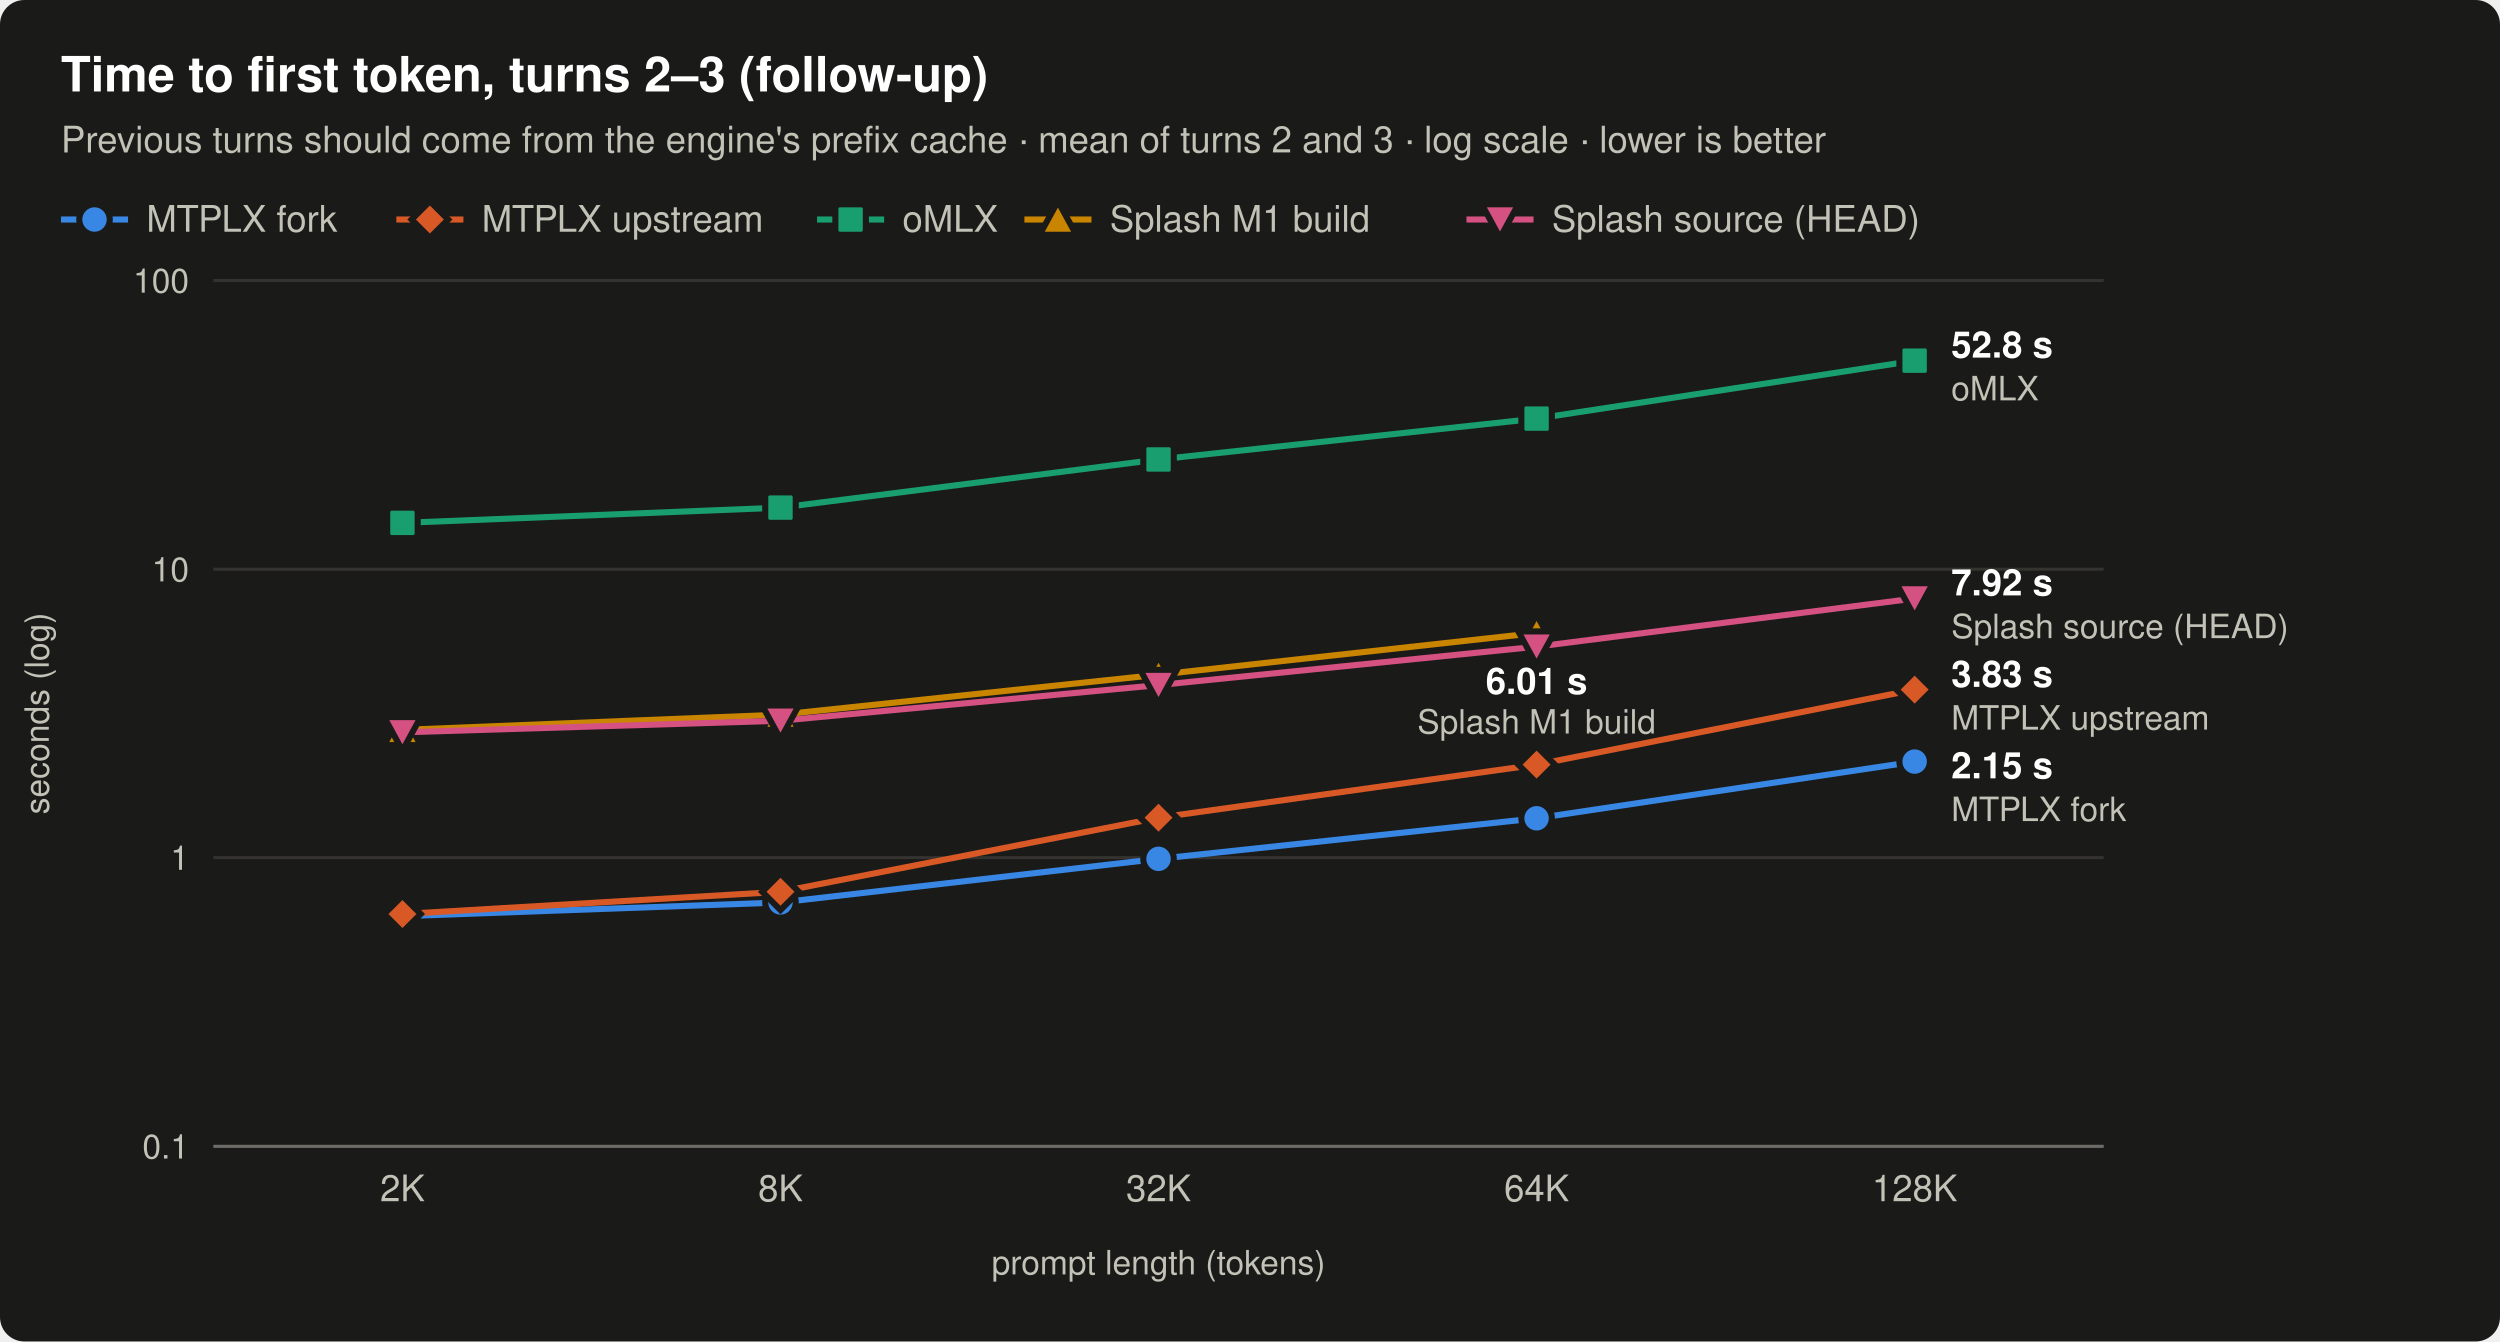
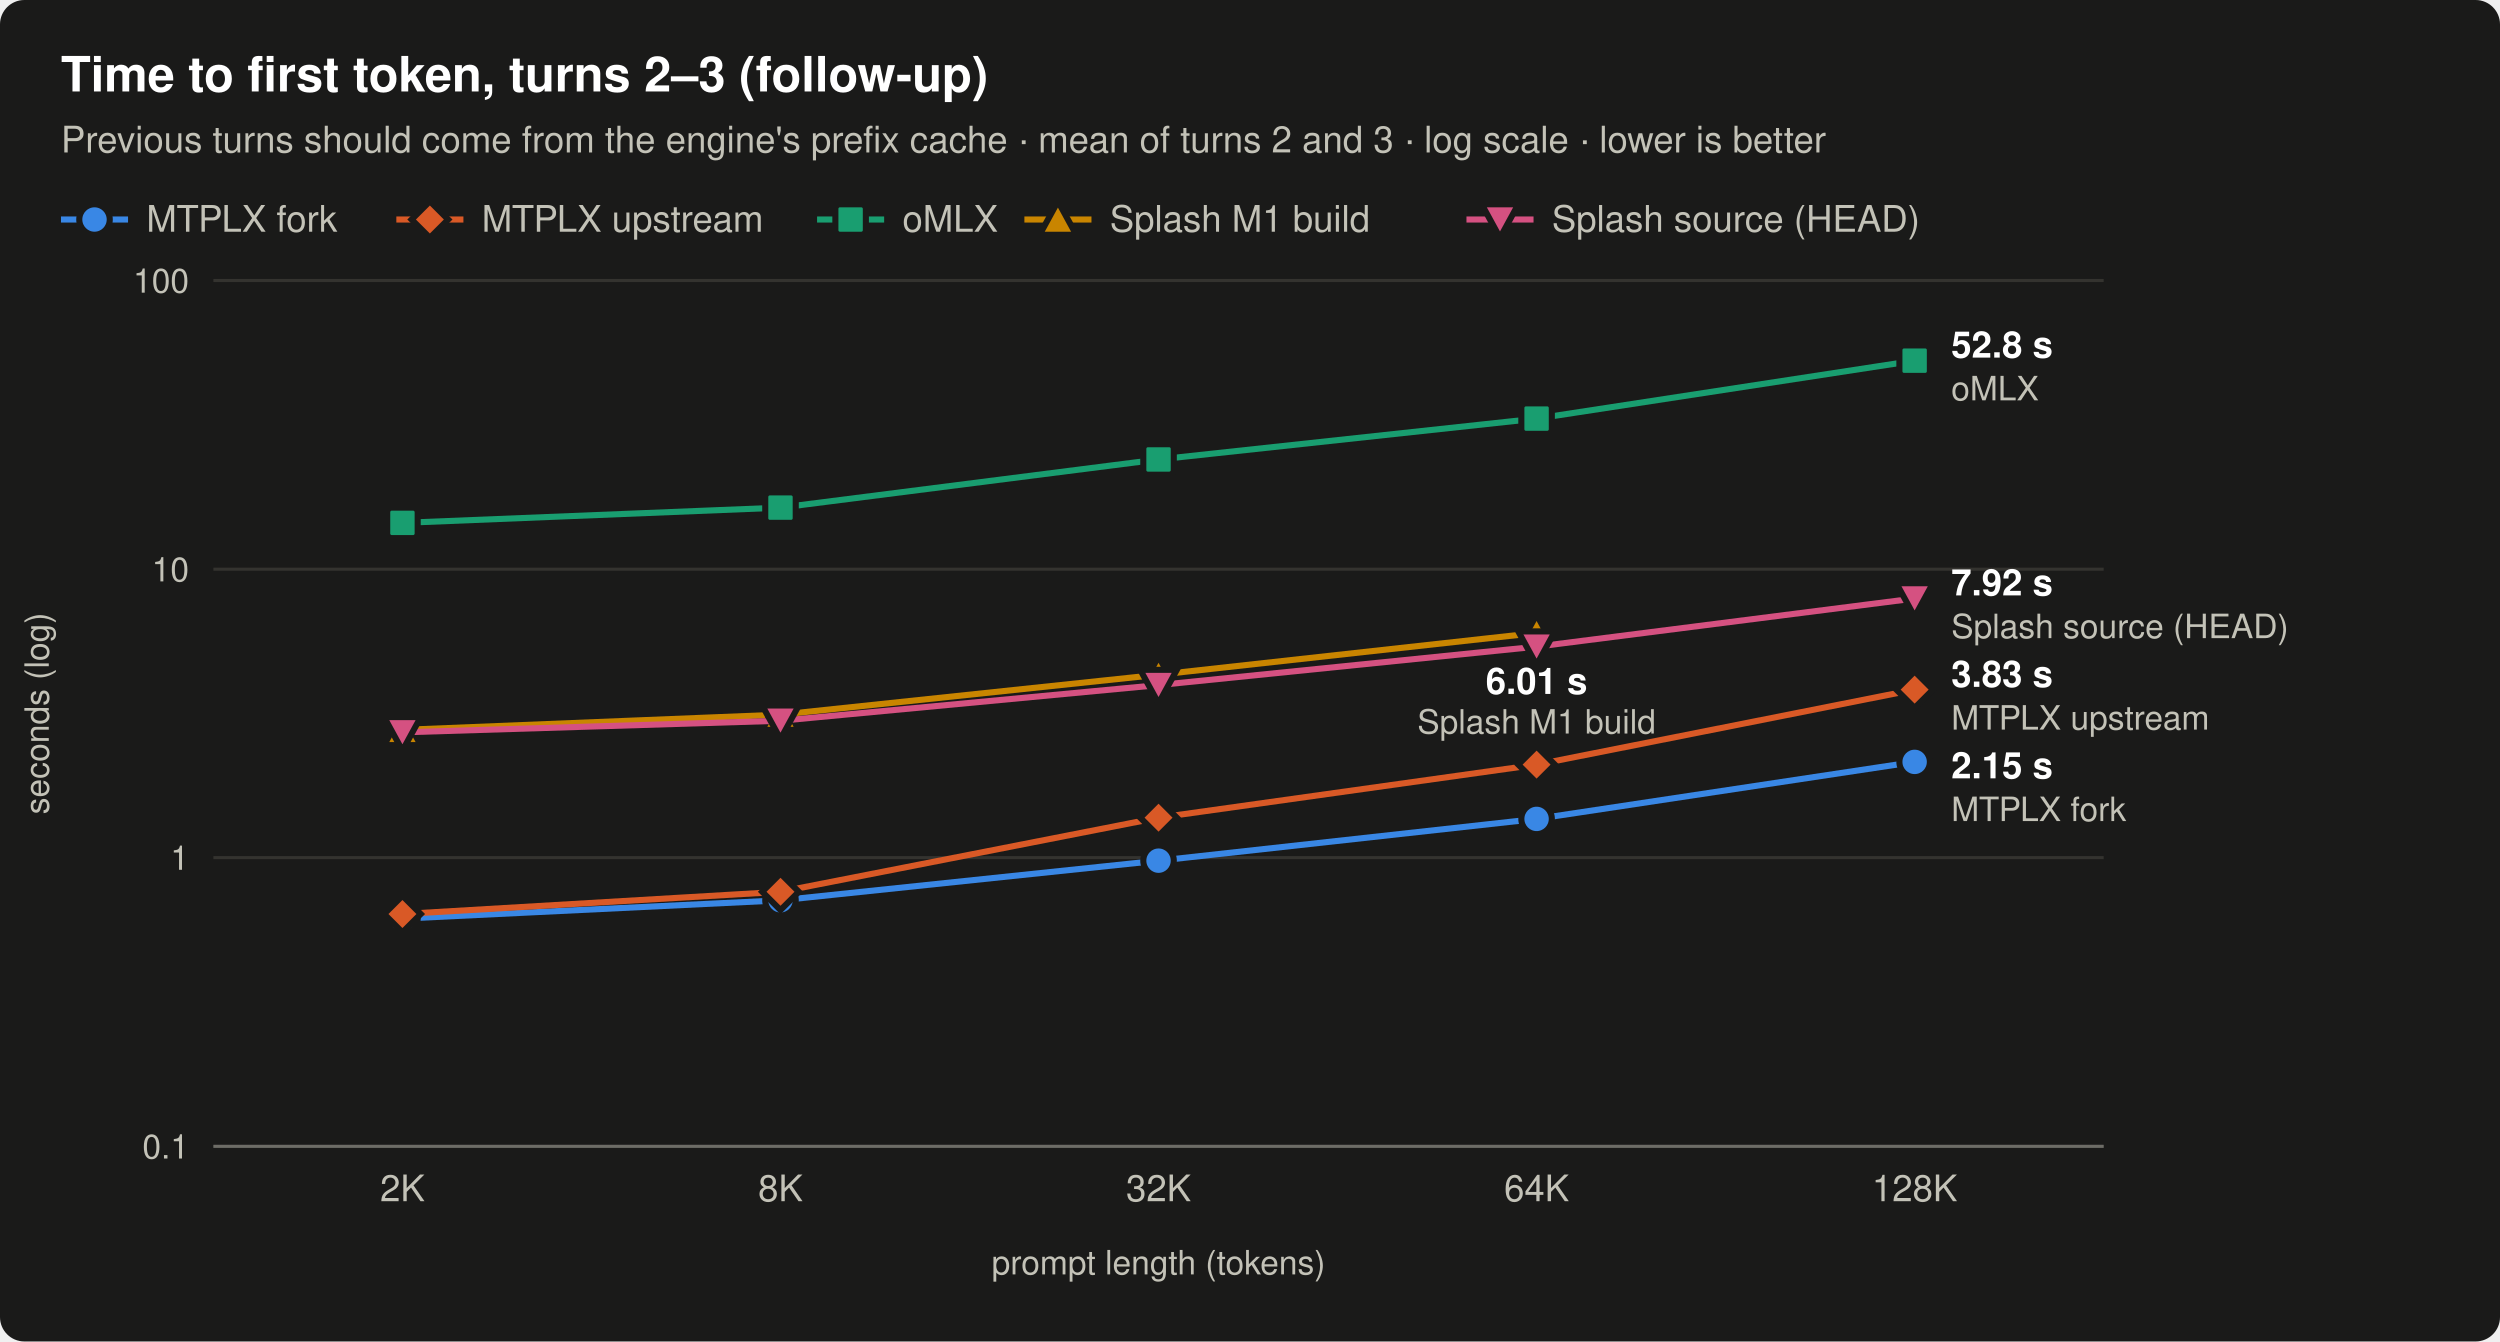
<svg xmlns="http://www.w3.org/2000/svg" viewBox="0 0 820 440" width="820" height="440" role="img" aria-label="Time to first token, turns 2–3 (follow-up)" font-family="-apple-system,BlinkMacSystemFont,Segoe UI,Helvetica,Arial,sans-serif">
  <rect width="820" height="440" rx="8" fill="#1a1a19" />
  <text x="20" y="30" fill="#ffffff" font-size="16" font-weight="600">Time to first token, turns 2–3 (follow-up)</text>
  <text x="20" y="50" fill="#c3c2b7" font-size="12">Previous turns should come from the engine's prefix cache · mean of turns 2 and 3 · log scale · lower is better</text>
  <line x1="20" x2="42" y1="72" y2="72" stroke="#3987e5" stroke-width="2" />
  <circle cx="31" cy="72" r="5" fill="#3987e5" stroke="#1a1a19" stroke-width="2" />
  <text x="48" y="76" fill="#c3c2b7" font-size="12">MTPLX fork</text>
  <line x1="130" x2="152" y1="72" y2="72" stroke="#d95926" stroke-width="2" />
  <path d="M141 66L147 72L141 78L135 72Z" fill="#d95926" stroke="#1a1a19" stroke-width="2" />
  <text x="158" y="76" fill="#c3c2b7" font-size="12">MTPLX upstream</text>
  <line x1="268" x2="290" y1="72" y2="72" stroke="#199e70" stroke-width="2" />
  <rect x="274" y="67" width="10" height="10" rx="1.5" fill="#199e70" stroke="#1a1a19" stroke-width="2" />
  <text x="296" y="76" fill="#c3c2b7" font-size="12">oMLX</text>
  <line x1="336" x2="358" y1="72" y2="72" stroke="#c98500" stroke-width="2" />
  <path d="M347 66L353 77L341 77Z" fill="#c98500" stroke="#1a1a19" stroke-width="2" />
  <text x="364" y="76" fill="#c3c2b7" font-size="12">Splash M1 build</text>
  <line x1="481" x2="503" y1="72" y2="72" stroke="#d55181" stroke-width="2" />
  <path d="M492 78L498 67L486 67Z" fill="#d55181" stroke="#1a1a19" stroke-width="2" />
  <text x="509" y="76" fill="#c3c2b7" font-size="12">Splash source (HEAD)</text>
  <line x1="70" x2="690" y1="376.0" y2="376.0" stroke="#34332f" />
  <text x="62" y="380.0" fill="#c3c2b7" font-size="11" text-anchor="end">0.1</text>
  <line x1="70" x2="690" y1="281.3" y2="281.3" stroke="#34332f" />
  <text x="62" y="285.3" fill="#c3c2b7" font-size="11" text-anchor="end">1</text>
  <line x1="70" x2="690" y1="186.7" y2="186.7" stroke="#34332f" />
  <text x="62" y="190.7" fill="#c3c2b7" font-size="11" text-anchor="end">10</text>
  <line x1="70" x2="690" y1="92.0" y2="92.0" stroke="#34332f" />
  <text x="62" y="96.0" fill="#c3c2b7" font-size="11" text-anchor="end">100</text>
  <line x1="70" x2="690" y1="376" y2="376" stroke="#6d6c66" />
  <text x="132.0" y="394" fill="#c3c2b7" font-size="12" text-anchor="middle">2K</text>
  <text x="256.0" y="394" fill="#c3c2b7" font-size="12" text-anchor="middle">8K</text>
  <text x="380.0" y="394" fill="#c3c2b7" font-size="12" text-anchor="middle">32K</text>
  <text x="504.0" y="394" fill="#c3c2b7" font-size="12" text-anchor="middle">64K</text>
  <text x="628.0" y="394" fill="#c3c2b7" font-size="12" text-anchor="middle">128K</text>
  <text x="380.0" y="418" fill="#c3c2b7" font-size="11" text-anchor="middle">prompt length (tokens)</text>
  <text x="16" y="234.0" fill="#c3c2b7" font-size="11" text-anchor="middle" transform="rotate(-90 16 234.0)">seconds (log)</text>
-   <polyline points="132.0,300.5 256.0,296.0 380.0,281.7 504.0,268.4 628.0,249.8" fill="none" stroke="#3987e5" stroke-width="2" stroke-linejoin="round" />
-   <circle cx="132.0" cy="300.5" r="5" fill="#3987e5" stroke="#1a1a19" stroke-width="2" />
-   <circle cx="256.0" cy="296.0" r="5" fill="#3987e5" stroke="#1a1a19" stroke-width="2" />
-   <circle cx="380.0" cy="281.7" r="5" fill="#3987e5" stroke="#1a1a19" stroke-width="2" />
-   <circle cx="504.0" cy="268.4" r="5" fill="#3987e5" stroke="#1a1a19" stroke-width="2" />
-   <circle cx="628.0" cy="249.8" r="5" fill="#3987e5" stroke="#1a1a19" stroke-width="2" />
+   <polyline points="132.0,301.3 256.0,295.3 380.0,282.3 504.0,268.6 628.0,249.9" fill="none" stroke="#3987e5" stroke-width="2" stroke-linejoin="round" />
+   <circle cx="132.0" cy="301.3" r="5" fill="#3987e5" stroke="#1a1a19" stroke-width="2" />
+   <circle cx="256.0" cy="295.3" r="5" fill="#3987e5" stroke="#1a1a19" stroke-width="2" />
+   <circle cx="380.0" cy="282.3" r="5" fill="#3987e5" stroke="#1a1a19" stroke-width="2" />
+   <circle cx="504.0" cy="268.6" r="5" fill="#3987e5" stroke="#1a1a19" stroke-width="2" />
+   <circle cx="628.0" cy="249.9" r="5" fill="#3987e5" stroke="#1a1a19" stroke-width="2" />
  <polyline points="132.0,299.8 256.0,292.5 380.0,268.2 504.0,250.8 628.0,226.2" fill="none" stroke="#d95926" stroke-width="2" stroke-linejoin="round" />
  <path d="M132.0 293.8L138.0 299.8L132.0 305.8L126.0 299.8Z" fill="#d95926" stroke="#1a1a19" stroke-width="2" />
  <path d="M256.0 286.5L262.0 292.5L256.0 298.5L250.0 292.5Z" fill="#d95926" stroke="#1a1a19" stroke-width="2" />
  <path d="M380.0 262.2L386.0 268.2L380.0 274.2L374.0 268.2Z" fill="#d95926" stroke="#1a1a19" stroke-width="2" />
  <path d="M504.0 244.8L510.0 250.8L504.0 256.8L498.0 250.8Z" fill="#d95926" stroke="#1a1a19" stroke-width="2" />
  <path d="M628.0 220.2L634.0 226.2L628.0 232.2L622.0 226.2Z" fill="#d95926" stroke="#1a1a19" stroke-width="2" />
  <polyline points="132.0,171.5 256.0,166.5 380.0,150.7 504.0,137.3 628.0,118.3" fill="none" stroke="#199e70" stroke-width="2" stroke-linejoin="round" />
  <rect x="127.0" y="166.5" width="10" height="10" rx="1.5" fill="#199e70" stroke="#1a1a19" stroke-width="2" />
  <rect x="251.0" y="161.5" width="10" height="10" rx="1.5" fill="#199e70" stroke="#1a1a19" stroke-width="2" />
  <rect x="375.0" y="145.7" width="10" height="10" rx="1.5" fill="#199e70" stroke="#1a1a19" stroke-width="2" />
  <rect x="499.0" y="132.3" width="10" height="10" rx="1.5" fill="#199e70" stroke="#1a1a19" stroke-width="2" />
  <rect x="623.0" y="113.3" width="10" height="10" rx="1.5" fill="#199e70" stroke="#1a1a19" stroke-width="2" />
  <polyline points="132.0,239.4 256.0,234.4 380.0,221.3 504.0,207.6" fill="none" stroke="#c98500" stroke-width="2" stroke-linejoin="round" />
  <path d="M132.0 233.4L138.0 244.4L126.0 244.4Z" fill="#c98500" stroke="#1a1a19" stroke-width="2" />
  <path d="M256.0 228.4L262.0 239.4L250.0 239.4Z" fill="#c98500" stroke="#1a1a19" stroke-width="2" />
  <path d="M380.0 215.3L386.0 226.3L374.0 226.3Z" fill="#c98500" stroke="#1a1a19" stroke-width="2" />
  <path d="M504.0 201.6L510.0 212.6L498.0 212.6Z" fill="#c98500" stroke="#1a1a19" stroke-width="2" />
  <text x="504.0" y="227.6" fill="#ffffff" font-size="12" font-weight="600" text-anchor="middle">6.01 s</text>
  <text x="504.0" y="240.6" fill="#c3c2b7" font-size="11" text-anchor="middle">Splash M1 build</text>
  <polyline points="132.0,240.2 256.0,236.4 380.0,224.7 504.0,212.1 628.0,196.3" fill="none" stroke="#d55181" stroke-width="2" stroke-linejoin="round" />
  <path d="M132.0 246.2L138.0 235.2L126.0 235.2Z" fill="#d55181" stroke="#1a1a19" stroke-width="2" />
  <path d="M256.0 242.4L262.0 231.4L250.0 231.4Z" fill="#d55181" stroke="#1a1a19" stroke-width="2" />
  <path d="M380.0 230.7L386.0 219.7L374.0 219.7Z" fill="#d55181" stroke="#1a1a19" stroke-width="2" />
  <path d="M504.0 218.1L510.0 207.1L498.0 207.1Z" fill="#d55181" stroke="#1a1a19" stroke-width="2" />
  <path d="M628.0 202.3L634.0 191.3L622.0 191.3Z" fill="#d55181" stroke="#1a1a19" stroke-width="2" />
  <text x="640.0" y="117.3" fill="#ffffff" font-size="12" font-weight="600">52.8 s</text>
  <text x="640.0" y="131.3" fill="#c3c2b7" font-size="11">oMLX</text>
  <text x="640.0" y="195.3" fill="#ffffff" font-size="12" font-weight="600">7.92 s</text>
  <text x="640.0" y="209.3" fill="#c3c2b7" font-size="11">Splash source (HEAD)</text>
  <text x="640.0" y="225.3" fill="#ffffff" font-size="12" font-weight="600">3.83 s</text>
  <text x="640.0" y="239.3" fill="#c3c2b7" font-size="11">MTPLX upstream</text>
  <text x="640.0" y="255.3" fill="#ffffff" font-size="12" font-weight="600">2.15 s</text>
  <text x="640.0" y="269.3" fill="#c3c2b7" font-size="11">MTPLX fork</text>
</svg>
